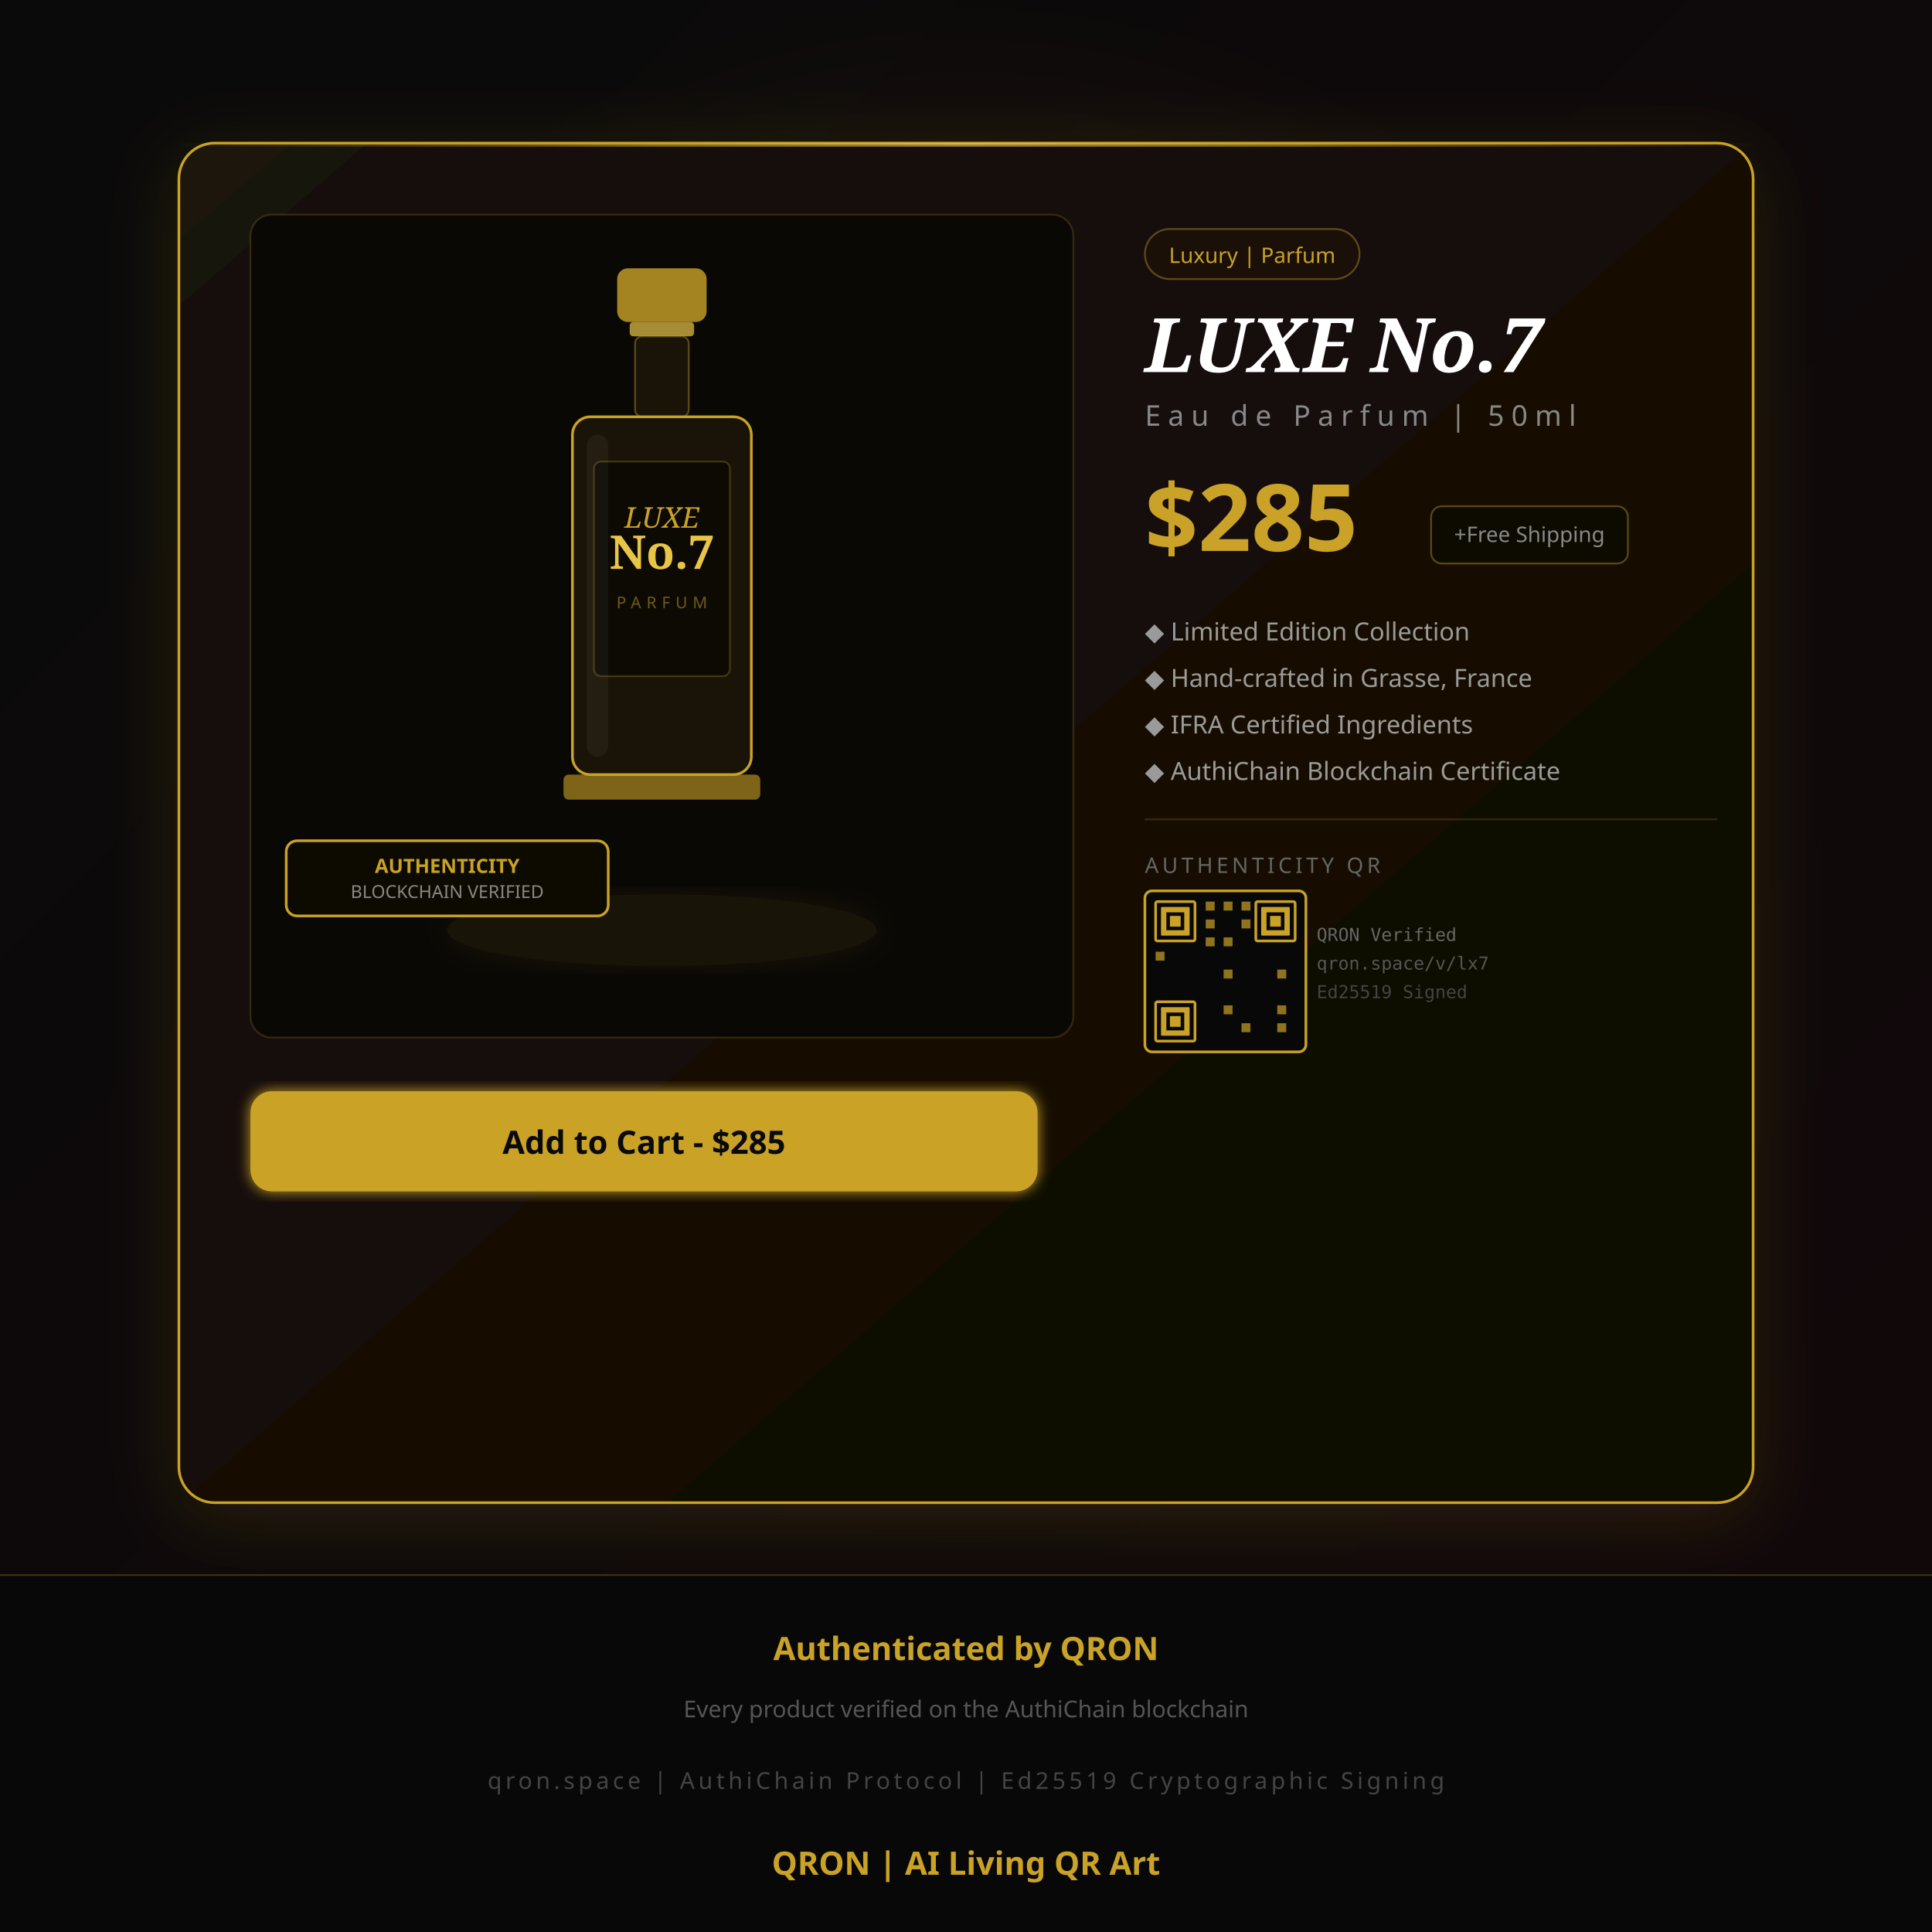
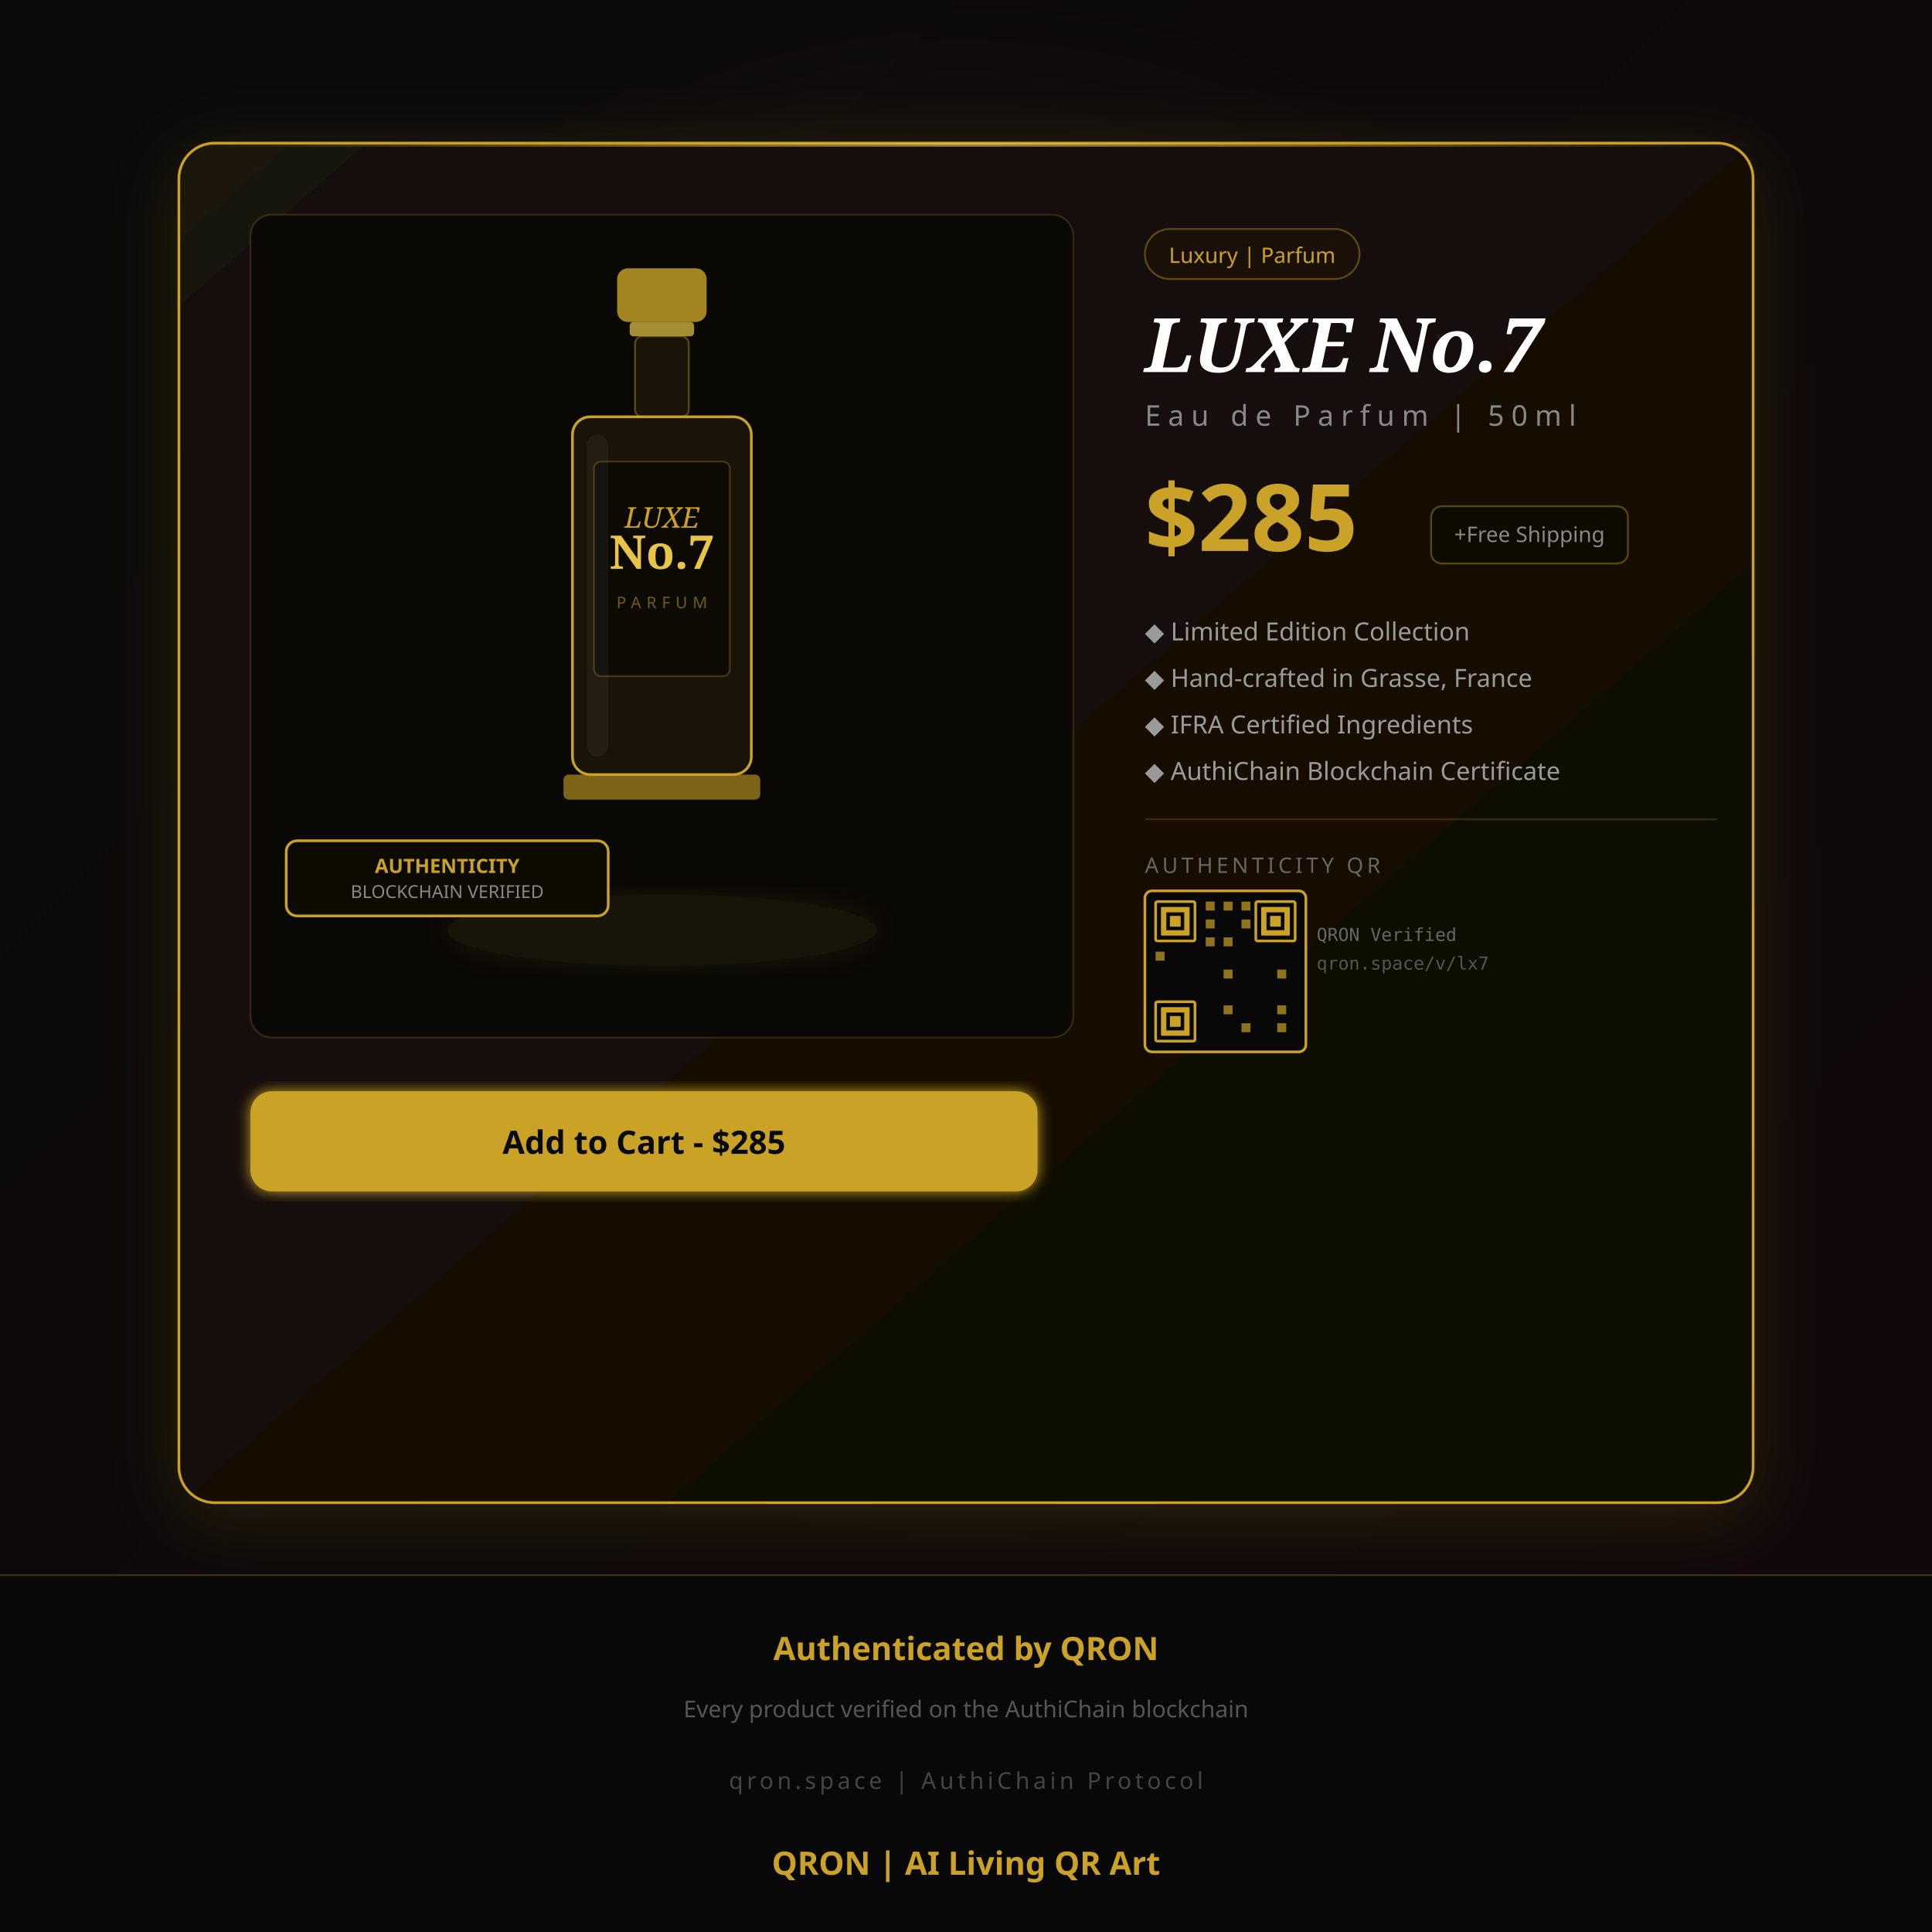
<svg xmlns="http://www.w3.org/2000/svg" viewBox="0 0 1080 1080" width="1080" height="1080">
  <defs>
    <linearGradient id="bg" x1="0%" y1="0%" x2="100%" y2="100%">
      <stop offset="0%" stop-color="#0a0a0a" />
      <stop offset="100%" stop-color="#12080a" />
    </linearGradient>
    <linearGradient id="cardGrad" x1="0%" y1="0%" x2="100%" y2="100%">
      <stop offset="0%" stop-color="#1a1208" />
      <stop offset="100%" stop-color="#0d0a05" />
    </linearGradient>
    <linearGradient id="goldShine" x1="0%" y1="0%" x2="100%" y2="0%">
      <stop offset="0%" stop-color="#c9a22700" />
      <stop offset="30%" stop-color="#c9a227" />
      <stop offset="50%" stop-color="#f0d060" />
      <stop offset="70%" stop-color="#c9a227" />
      <stop offset="100%" stop-color="#c9a22700" />
    </linearGradient>
    <radialGradient id="productGlow" cx="50%" cy="40%" r="40%">
      <stop offset="0%" stop-color="#c9a227" stop-opacity="0.15" />
      <stop offset="100%" stop-color="#c9a227" stop-opacity="0" />
    </radialGradient>
    <filter id="shadow">
      <feDropShadow dx="0" dy="8" stdDeviation="20" flood-color="#c9a227" flood-opacity="0.15" />
    </filter>
    <filter id="glow4">
      <feGaussianBlur stdDeviation="4" result="b" />
      <feMerge>
        <feMergeNode in="b" />
        <feMergeNode in="SourceGraphic" />
      </feMerge>
    </filter>
    <filter id="glow8">
      <feGaussianBlur stdDeviation="8" result="b" />
      <feMerge>
        <feMergeNode in="b" />
        <feMergeNode in="SourceGraphic" />
      </feMerge>
    </filter>
  </defs>
  <rect width="1080" height="1080" fill="url(#bg)" />
  <rect width="1080" height="1080" fill="url(#productGlow)" />
  <rect x="100" y="80" width="880" height="760" rx="20" fill="url(#cardGrad)" stroke="#c9a227" stroke-width="1.5" filter="url(#shadow)" />
  <rect x="100" y="80" width="880" height="2" rx="1" fill="url(#goldShine)" opacity="0.6" />
  <rect x="140" y="120" width="460" height="460" rx="12" fill="#0a0805" />
  <rect x="140" y="120" width="460" height="460" rx="12" fill="none" stroke="#c9a22733" stroke-width="1" />
  <g transform="translate(370, 150)">
    <rect x="-25" y="0" width="50" height="30" rx="6" fill="#c9a227" opacity="0.8" />
    <rect x="-18" y="30" width="36" height="8" rx="2" fill="#e8c547" opacity="0.7" />
    <rect x="-15" y="38" width="30" height="45" rx="4" fill="#1a1408" stroke="#c9a22766" stroke-width="1" />
    <rect x="-50" y="83" width="100" height="200" rx="10" fill="#1a1408" stroke="#c9a227" stroke-width="1.5" />
    <rect x="-38" y="108" width="76" height="120" rx="4" fill="#0d0a04" stroke="#c9a22744" stroke-width="1" />
    <text x="0" y="145" text-anchor="middle" font-family="serif" font-size="16" fill="#c9a227" font-style="italic">LUXE</text>
    <text x="0" y="168" text-anchor="middle" font-family="serif" font-size="26" fill="#e8c547" font-weight="bold">No.7</text>
    <text x="0" y="190" text-anchor="middle" font-family="system-ui,sans-serif" font-size="9" fill="#c9a22788" letter-spacing="3">PARFUM</text>
    <rect x="-42" y="93" width="12" height="180" rx="6" fill="white" opacity="0.04" />
    <rect x="-55" y="283" width="110" height="14" rx="3" fill="#c9a227" opacity="0.6" />
  </g>
  <ellipse cx="370" cy="520" rx="120" ry="20" fill="#c9a227" opacity="0.08" filter="url(#glow8)" />
  <g transform="translate(160, 470)">
    <rect width="180" height="42" rx="6" fill="#0d0a00" stroke="#c9a227" stroke-width="1.5" />
    <text x="90" y="18" text-anchor="middle" font-family="system-ui,sans-serif" font-size="11" fill="#c9a227" font-weight="700">AUTHENTICITY</text>
    <text x="90" y="32" text-anchor="middle" font-family="system-ui,sans-serif" font-size="10" fill="#888">BLOCKCHAIN VERIFIED</text>
  </g>
  <g transform="translate(640, 128)">
    <rect width="120" height="28" rx="14" fill="#1a1008" stroke="#c9a22766" stroke-width="1" />
    <text x="60" y="19" text-anchor="middle" font-family="system-ui,sans-serif" font-size="12" fill="#c9a227">Luxury | Parfum</text>
    <text x="0" y="80" font-family="serif" font-size="42" font-weight="900" fill="white" font-style="italic">LUXE No.7</text>
    <text x="0" y="110" font-family="system-ui,sans-serif" font-size="16" fill="#888" letter-spacing="4">Eau de Parfum | 50ml</text>
    <line x1="0" y1="130" x2="320" y2="130" stroke="url(#goldShine)" stroke-width="1" />
    <text x="0" y="180" font-family="system-ui,sans-serif" font-size="52" font-weight="900" fill="#c9a227">$285</text>
    <rect x="160" y="155" width="110" height="32" rx="6" fill="#0d0a00" stroke="#c9a22766" stroke-width="1" />
    <text x="215" y="175" text-anchor="middle" font-family="system-ui,sans-serif" font-size="12" fill="#888">+Free Shipping</text>
    <g font-family="system-ui,sans-serif" font-size="14" fill="#9a9a9a">
      <text x="0" y="230">◆  Limited Edition Collection</text>
      <text x="0" y="256">◆  Hand-crafted in Grasse, France</text>
      <text x="0" y="282">◆  IFRA Certified Ingredients</text>
      <text x="0" y="308">◆  AuthiChain Blockchain Certificate</text>
    </g>
    <line x1="0" y1="330" x2="320" y2="330" stroke="#c9a22733" stroke-width="1" />
    <text x="0" y="360" font-family="system-ui,sans-serif" font-size="12" fill="#666" letter-spacing="2">AUTHENTICITY QR</text>
    <g transform="translate(0, 370)">
      <rect width="90" height="90" rx="4" fill="#080808" stroke="#c9a227" stroke-width="1.5" />
      <rect x="6" y="6" width="22" height="22" rx="1" fill="none" stroke="#c9a227" stroke-width="1.5" />
      <rect x="9" y="9" width="16" height="16" rx="0.5" fill="#c9a227" />
      <rect x="12" y="12" width="10" height="10" fill="#080808" />
      <rect x="14" y="14" width="6" height="6" fill="#c9a227" />
      <rect x="62" y="6" width="22" height="22" rx="1" fill="none" stroke="#c9a227" stroke-width="1.5" />
      <rect x="65" y="9" width="16" height="16" rx="0.5" fill="#c9a227" />
      <rect x="68" y="12" width="10" height="10" fill="#080808" />
      <rect x="70" y="14" width="6" height="6" fill="#c9a227" />
      <rect x="6" y="62" width="22" height="22" rx="1" fill="none" stroke="#c9a227" stroke-width="1.5" />
      <rect x="9" y="65" width="16" height="16" rx="0.5" fill="#c9a227" />
      <rect x="12" y="68" width="10" height="10" fill="#080808" />
      <rect x="14" y="70" width="6" height="6" fill="#c9a227" />
      <g fill="#c9a227" opacity="0.7">
        <rect x="34" y="6" width="5" height="5" />
        <rect x="44" y="6" width="5" height="5" />
        <rect x="54" y="6" width="5" height="5" />
        <rect x="34" y="16" width="5" height="5" />
        <rect x="54" y="16" width="5" height="5" />
        <rect x="34" y="26" width="5" height="5" />
        <rect x="44" y="26" width="5" height="5" />
        <rect x="6" y="34" width="5" height="5" />
        <rect x="44" y="44" width="5" height="5" />
        <rect x="74" y="44" width="5" height="5" />
        <rect x="74" y="64" width="5" height="5" />
        <rect x="74" y="74" width="5" height="5" />
        <rect x="44" y="64" width="5" height="5" />
        <rect x="54" y="74" width="5" height="5" />
      </g>
    </g>
    <text x="96" y="398" font-family="monospace" font-size="10" fill="#666">QRON Verified</text>
    <text x="96" y="414" font-family="monospace" font-size="10" fill="#555">qron.space/v/lx7</text>
-     <text x="96" y="430" font-family="monospace" font-size="10" fill="#444">Ed25519 Signed</text>
  </g>
  <rect x="140" y="610" width="440" height="56" rx="12" fill="#c9a227" filter="url(#glow4)" />
  <text x="360" y="645" text-anchor="middle" font-family="system-ui,sans-serif" font-size="18" font-weight="700" fill="#0a0a0a">Add to Cart - $285</text>
  <rect x="0" y="880" width="1080" height="200" fill="#080808" />
  <rect x="0" y="880" width="1080" height="1" fill="#c9a22744" />
  <text x="540" y="928" text-anchor="middle" font-family="system-ui,sans-serif" font-size="18" font-weight="700" fill="#c9a227">Authenticated by QRON</text>
  <text x="540" y="960" text-anchor="middle" font-family="system-ui,sans-serif" font-size="13" fill="#555">Every product verified on the AuthiChain blockchain</text>
-   <text x="540" y="1000" text-anchor="middle" font-family="system-ui,sans-serif" font-size="13" fill="#444" letter-spacing="2">qron.space | AuthiChain Protocol | Ed25519 Cryptographic Signing</text>
+   <text x="540" y="1000" text-anchor="middle" font-family="system-ui,sans-serif" font-size="13" fill="#444" letter-spacing="2">qron.space | AuthiChain Protocol</text>
  <text x="540" y="1048" text-anchor="middle" font-family="system-ui,sans-serif" font-size="18" font-weight="700" fill="#c9a227">QRON | AI Living QR Art</text>
</svg>
